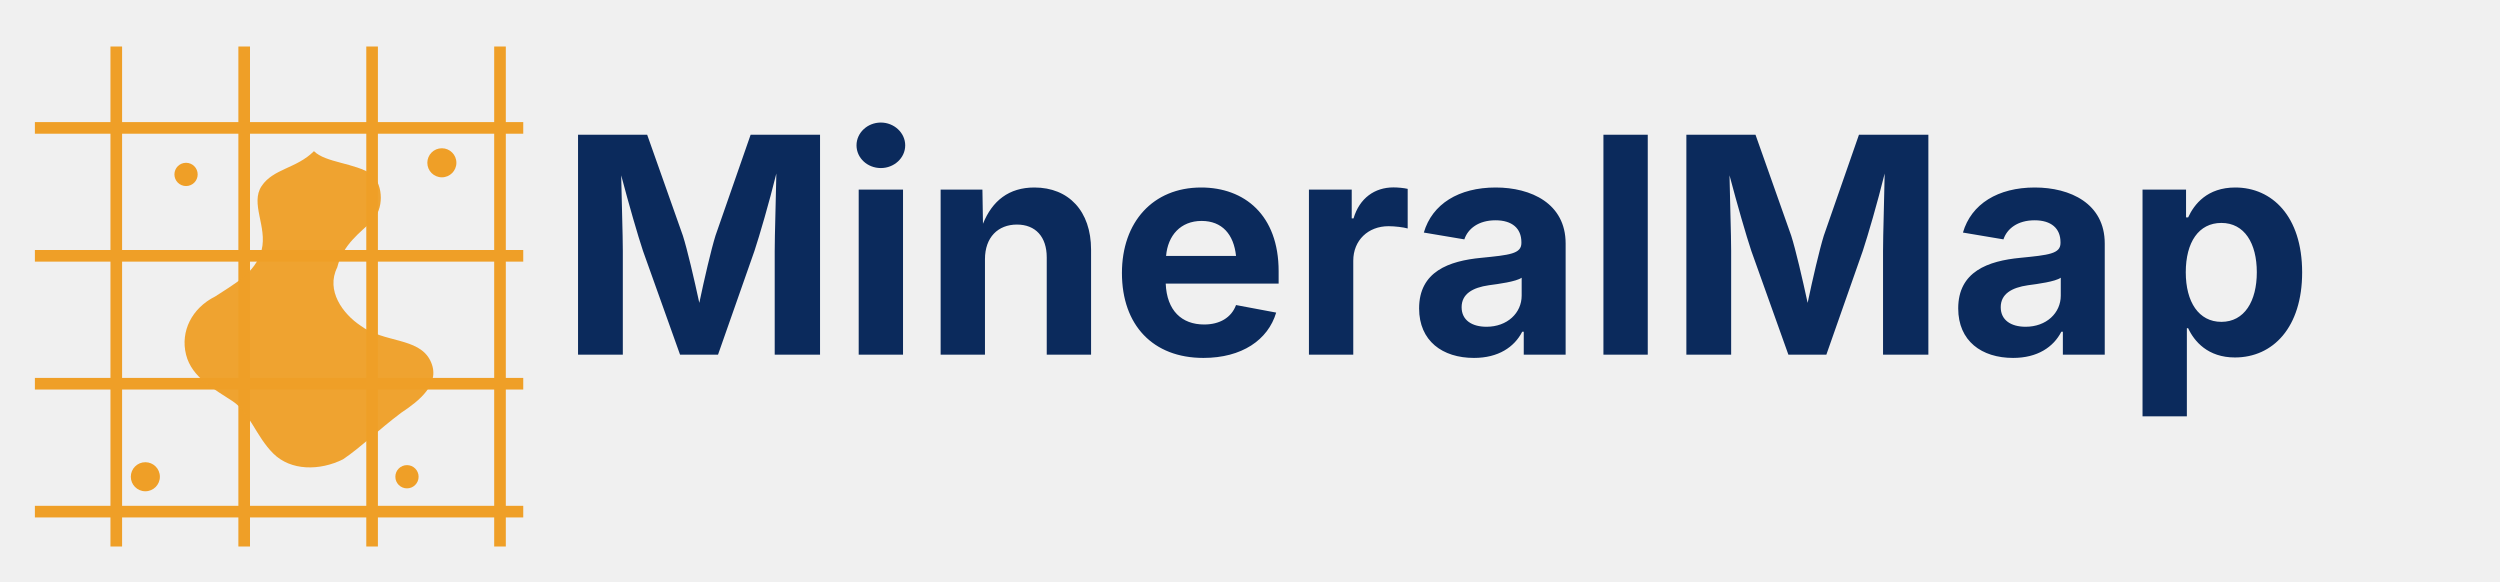
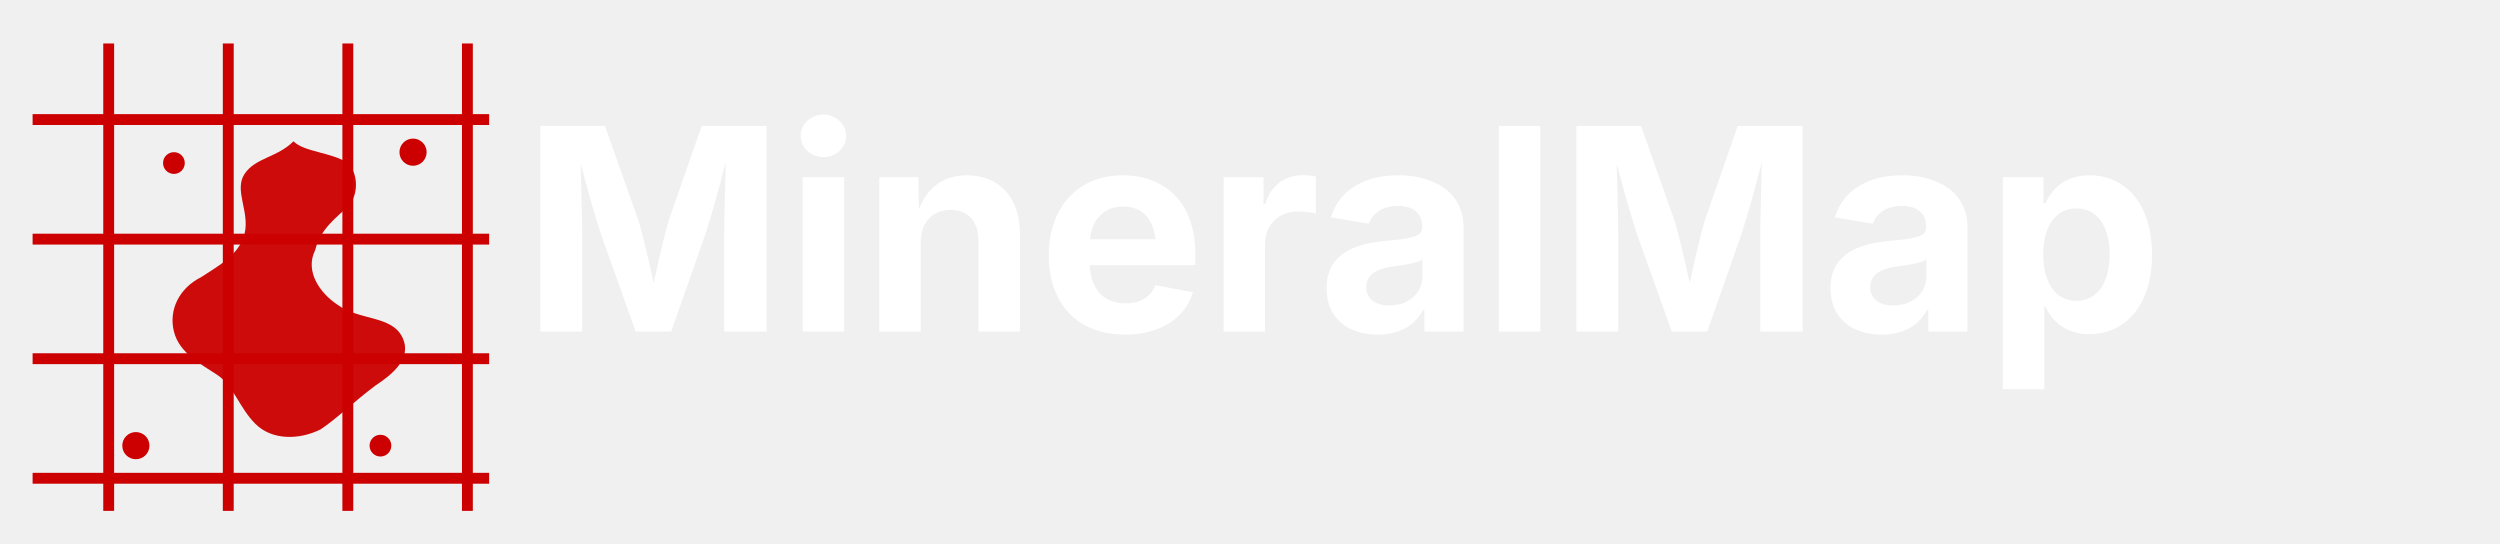
- <svg xmlns="http://www.w3.org/2000/svg" width="430" height="100" viewBox="0 0 430 100" fill="none">
-   <rect width="430" height="100" fill="transparent" />
+ <svg xmlns="http://www.w3.org/2000/svg" width="460" height="100" viewBox="0 0 460 100" fill="none">
+   <rect width="460" height="100" fill="transparent" />
  <g transform="translate(6,8)">
-     <g stroke="#EF9F27" stroke-width="2">
+     <g stroke="#CC0000" stroke-width="2">
      <line x1="0" y1="14" x2="84" y2="14" />
      <line x1="0" y1="36" x2="84" y2="36" />
      <line x1="0" y1="58" x2="84" y2="58" />
      <line x1="0" y1="80" x2="84" y2="80" />
      <line x1="14" y1="0" x2="14" y2="86" />
      <line x1="36" y1="0" x2="36" y2="86" />
      <line x1="58" y1="0" x2="58" y2="86" />
      <line x1="80" y1="0" x2="80" y2="86" />
    </g>
-     <path d="M48 18C50 20 55 20 58 22C60 24 60 28 58 30C56 32 53 34 52 38C50 42 53 46 56 48C60 51 66 50 68 54C70 58 66 61 63 63C59 66 56 69 53 71C49 73 44 73 41 70C38 67 37 63 34 61C31 59 27 57 26 53C25 49 27 45 31 43C34 41 38 39 39 35C40 31 37 27 39 24C41 21 45 21 48 18Z" fill="#EF9F27" opacity="0.95" />
-     <circle cx="19" cy="74" r="2.5" fill="#EF9F27" />
-     <circle cx="70" cy="20" r="2.5" fill="#EF9F27" />
-     <circle cx="26" cy="22" r="2" fill="#EF9F27" />
-     <circle cx="64" cy="74" r="2" fill="#EF9F27" />
+     <path d="M48 18C50 20 55 20 58 22C60 24 60 28 58 30C56 32 53 34 52 38C50 42 53 46 56 48C60 51 66 50 68 54C70 58 66 61 63 63C59 66 56 69 53 71C49 73 44 73 41 70C38 67 37 63 34 61C31 59 27 57 26 53C25 49 27 45 31 43C34 41 38 39 39 35C40 31 37 27 39 24C41 21 45 21 48 18Z" fill="#CC0000" opacity="0.95" />
+     <circle cx="19" cy="74" r="2.5" fill="#CC0000" />
+     <circle cx="70" cy="20" r="2.5" fill="#CC0000" />
+     <circle cx="26" cy="22" r="2" fill="#CC0000" />
+     <circle cx="64" cy="74" r="2" fill="#CC0000" />
  </g>
-   <text x="96" y="61" fill="#0B2A5C" font-size="52" font-weight="700" font-family="Inter, system-ui, sans-serif">
+   <text x="96" y="61" fill="#FFFFFF" font-size="52" font-weight="700" font-family="Inter, system-ui, sans-serif">
    MineralMap
  </text>
</svg>
